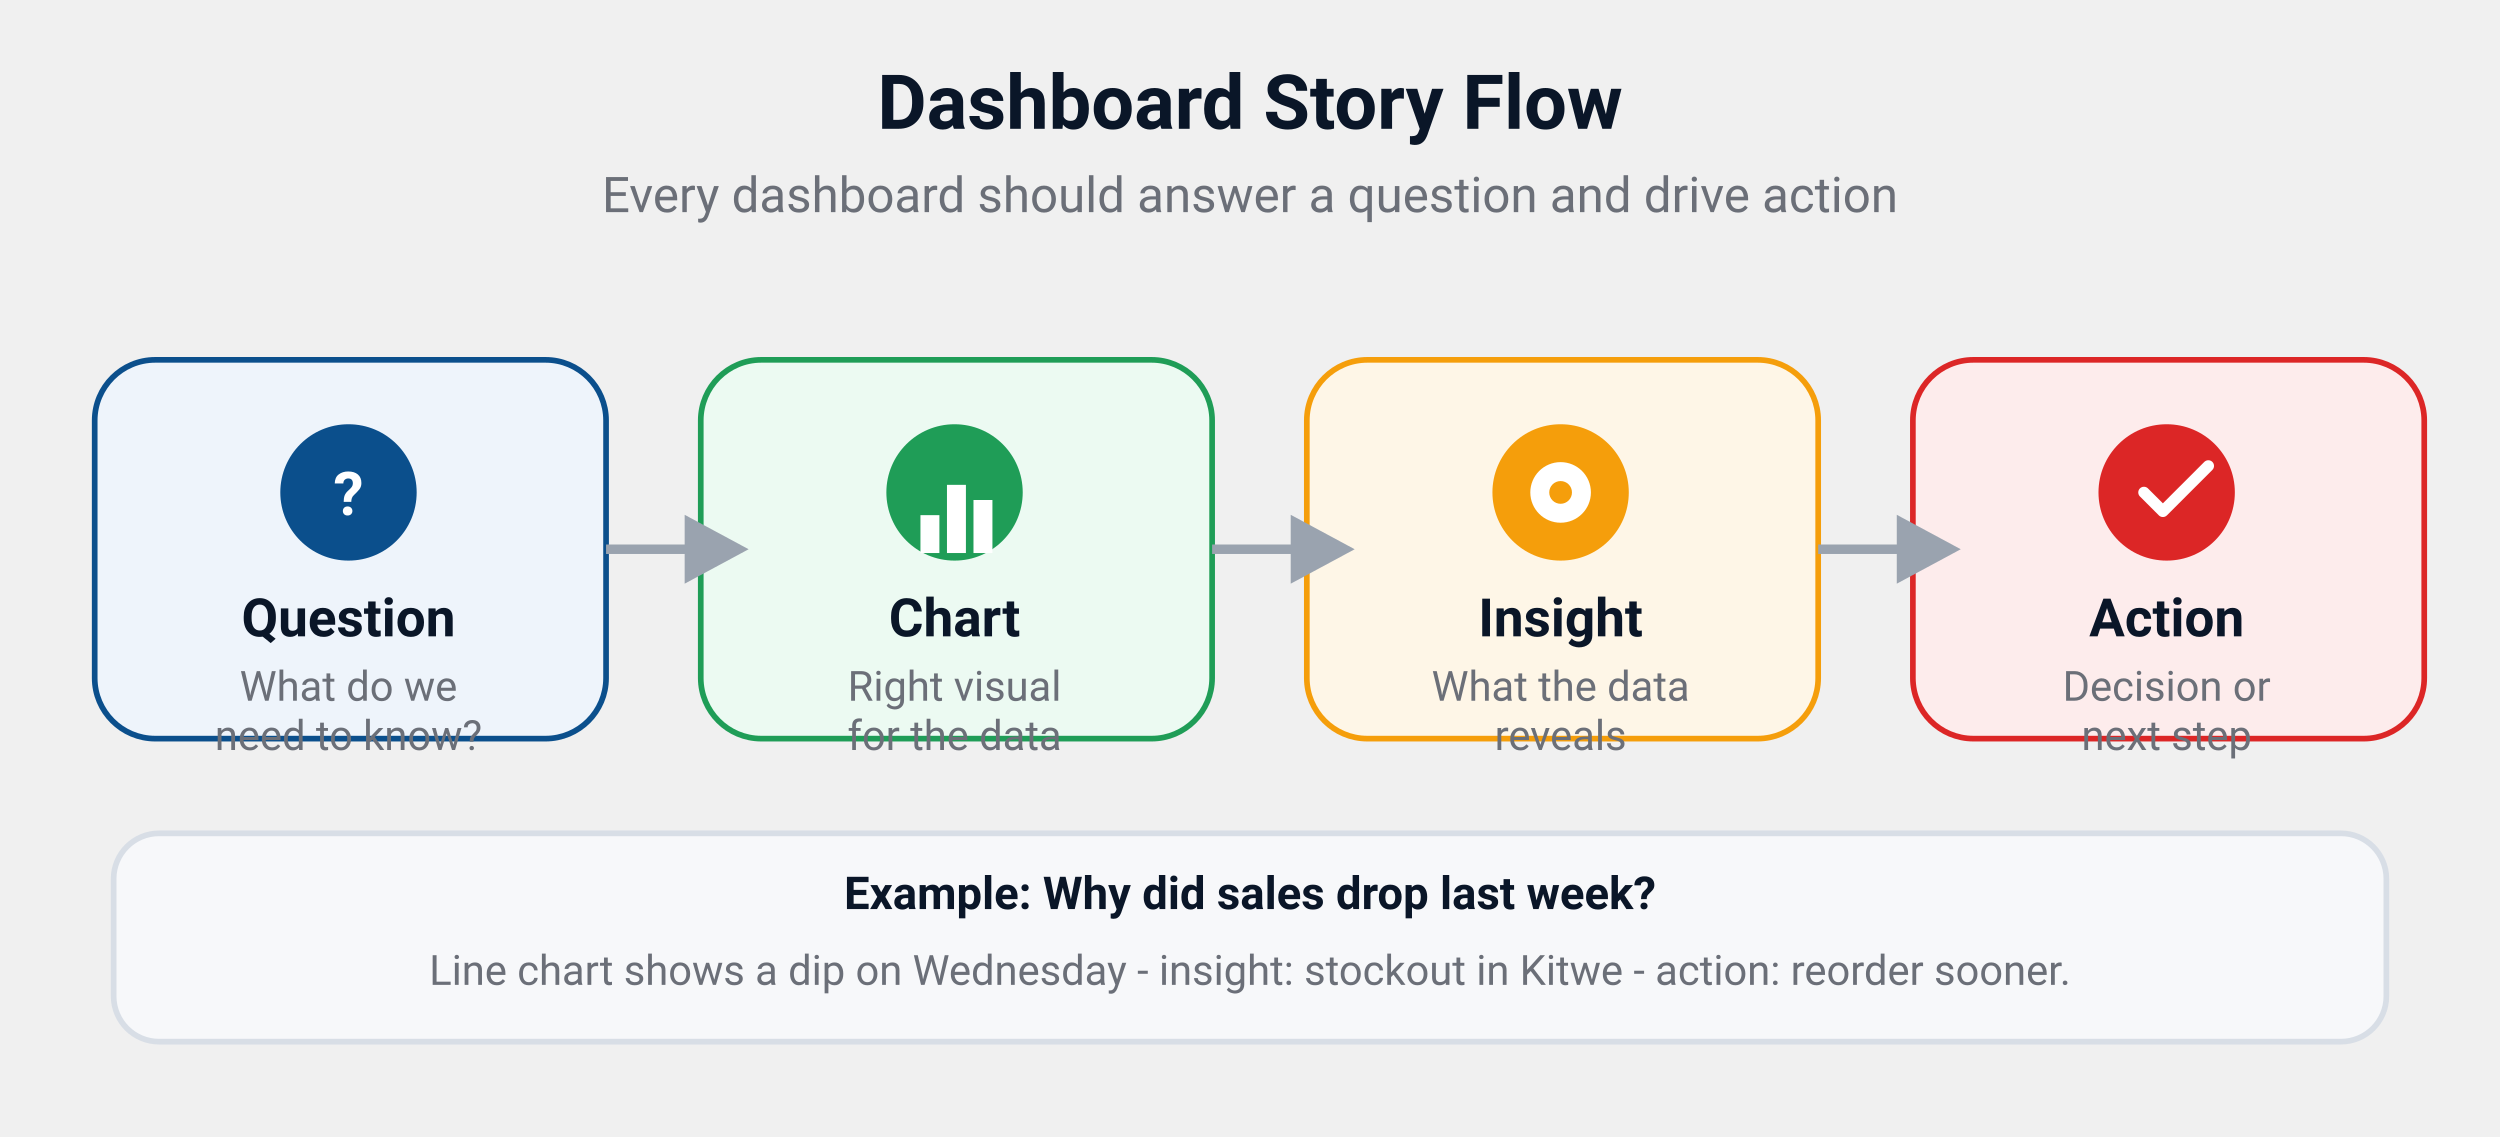
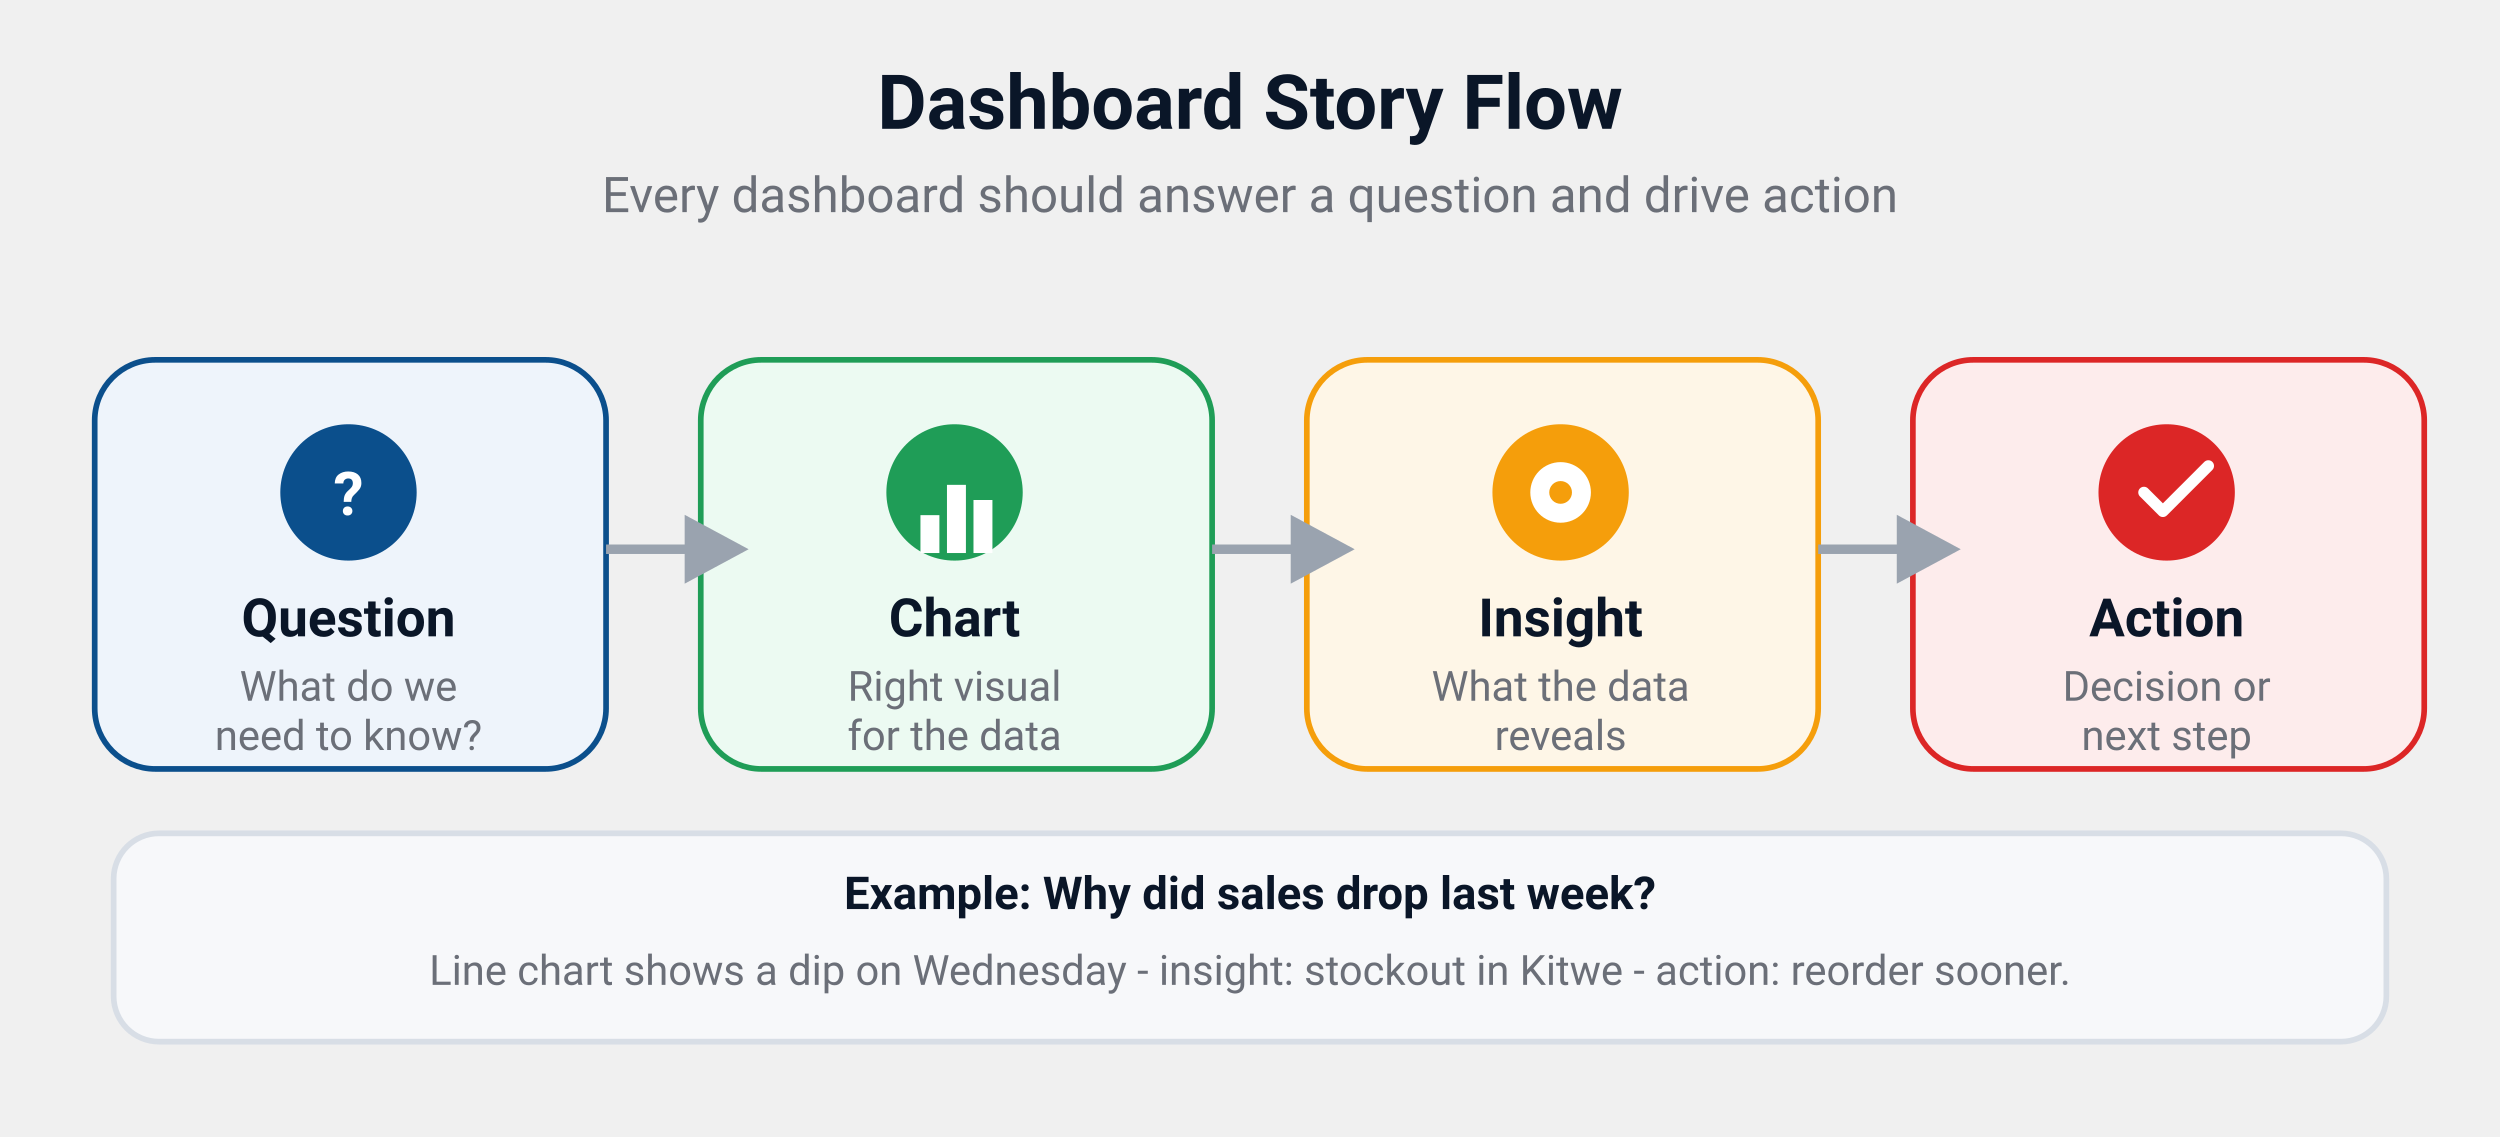
<svg xmlns="http://www.w3.org/2000/svg" viewBox="0 0 660 300" font-family="Segoe UI, Roboto, Helvetica, Arial, sans-serif" role="img" aria-label="Dashboard story flow: start with a business question, choose a chart, find an insight, then take action.">
  <text x="330" y="34" text-anchor="middle" font-size="20" font-weight="700" fill="#0a1628">Dashboard Story Flow</text>
  <text x="330" y="56" text-anchor="middle" font-size="13" fill="#6b6f78">Every dashboard should answer a question and drive action</text>
  <g>
-     <rect x="25" y="95" width="135" height="100" rx="16" fill="#eef4fb" stroke="#0b4f8c" stroke-width="1.5" />
+     <rect x="25" y="95" width="135" height="108" rx="16" fill="#eef4fb" stroke="#0b4f8c" stroke-width="1.5" />
    <circle cx="92" cy="130" r="18" fill="#0b4f8c" />
    <text x="92" y="136" text-anchor="middle" font-size="16" font-weight="700" fill="#ffffff">?</text>
    <text x="92" y="168" text-anchor="middle" font-size="14" font-weight="700" fill="#0a1628">Question</text>
    <text x="92" y="185" text-anchor="middle" font-size="11" fill="#6b6f78">What do we</text>
    <text x="92" y="198" text-anchor="middle" font-size="11" fill="#6b6f78">need to know?</text>
  </g>
  <g>
-     <rect x="185" y="95" width="135" height="100" rx="16" fill="#ecfaf2" stroke="#1f9d57" stroke-width="1.5" />
+     <rect x="185" y="95" width="135" height="108" rx="16" fill="#ecfaf2" stroke="#1f9d57" stroke-width="1.5" />
    <circle cx="252" cy="130" r="18" fill="#1f9d57" />
    <rect x="243" y="136" width="5" height="10" fill="#ffffff" />
    <rect x="250" y="128" width="5" height="18" fill="#ffffff" />
    <rect x="257" y="132" width="5" height="14" fill="#ffffff" />
    <text x="252" y="168" text-anchor="middle" font-size="14" font-weight="700" fill="#0a1628">Chart</text>
    <text x="252" y="185" text-anchor="middle" font-size="11" fill="#6b6f78">Right visual</text>
    <text x="252" y="198" text-anchor="middle" font-size="11" fill="#6b6f78">for the data</text>
  </g>
  <g>
-     <rect x="345" y="95" width="135" height="100" rx="16" fill="#fef6e7" stroke="#f59e0b" stroke-width="1.5" />
+     <rect x="345" y="95" width="135" height="108" rx="16" fill="#fef6e7" stroke="#f59e0b" stroke-width="1.5" />
    <circle cx="412" cy="130" r="18" fill="#f59e0b" />
    <circle cx="412" cy="130" r="8" fill="#ffffff" />
    <circle cx="412" cy="130" r="3" fill="#f59e0b" />
    <text x="412" y="168" text-anchor="middle" font-size="14" font-weight="700" fill="#0a1628">Insight</text>
    <text x="412" y="185" text-anchor="middle" font-size="11" fill="#6b6f78">What the data</text>
    <text x="412" y="198" text-anchor="middle" font-size="11" fill="#6b6f78">reveals</text>
  </g>
  <g>
-     <rect x="505" y="95" width="135" height="100" rx="16" fill="#fdecec" stroke="#dc2626" stroke-width="1.5" />
+     <rect x="505" y="95" width="135" height="108" rx="16" fill="#fdecec" stroke="#dc2626" stroke-width="1.5" />
    <circle cx="572" cy="130" r="18" fill="#dc2626" />
    <path d="M566 130 l5 5 12 -12" fill="none" stroke="#ffffff" stroke-width="3" stroke-linecap="round" stroke-linejoin="round" />
    <text x="572" y="168" text-anchor="middle" font-size="14" font-weight="700" fill="#0a1628">Action</text>
    <text x="572" y="185" text-anchor="middle" font-size="11" fill="#6b6f78">Decision or</text>
    <text x="572" y="198" text-anchor="middle" font-size="11" fill="#6b6f78">next step</text>
  </g>
  <g stroke="#9aa3af" stroke-width="2.5" fill="#9aa3af">
    <line x1="160" y1="145" x2="182" y2="145" />
    <polygon points="182,138 195,145 182,152" />
    <line x1="320" y1="145" x2="342" y2="145" />
    <polygon points="342,138 355,145 342,152" />
    <line x1="480" y1="145" x2="502" y2="145" />
    <polygon points="502,138 515,145 502,152" />
  </g>
  <g>
    <rect x="30" y="220" width="600" height="55" rx="12" fill="#f7f8fa" stroke="#d8dee6" stroke-width="1.5" />
    <text x="330" y="240" text-anchor="middle" font-size="12" font-weight="700" fill="#0a1628">Example: Why did sales drop last week?</text>
    <text x="330" y="260" text-anchor="middle" font-size="11" fill="#6b6f78">Line chart shows a dip on Wednesday - insight: stockout in Kitwe - action: reorder sooner.</text>
  </g>
</svg>
